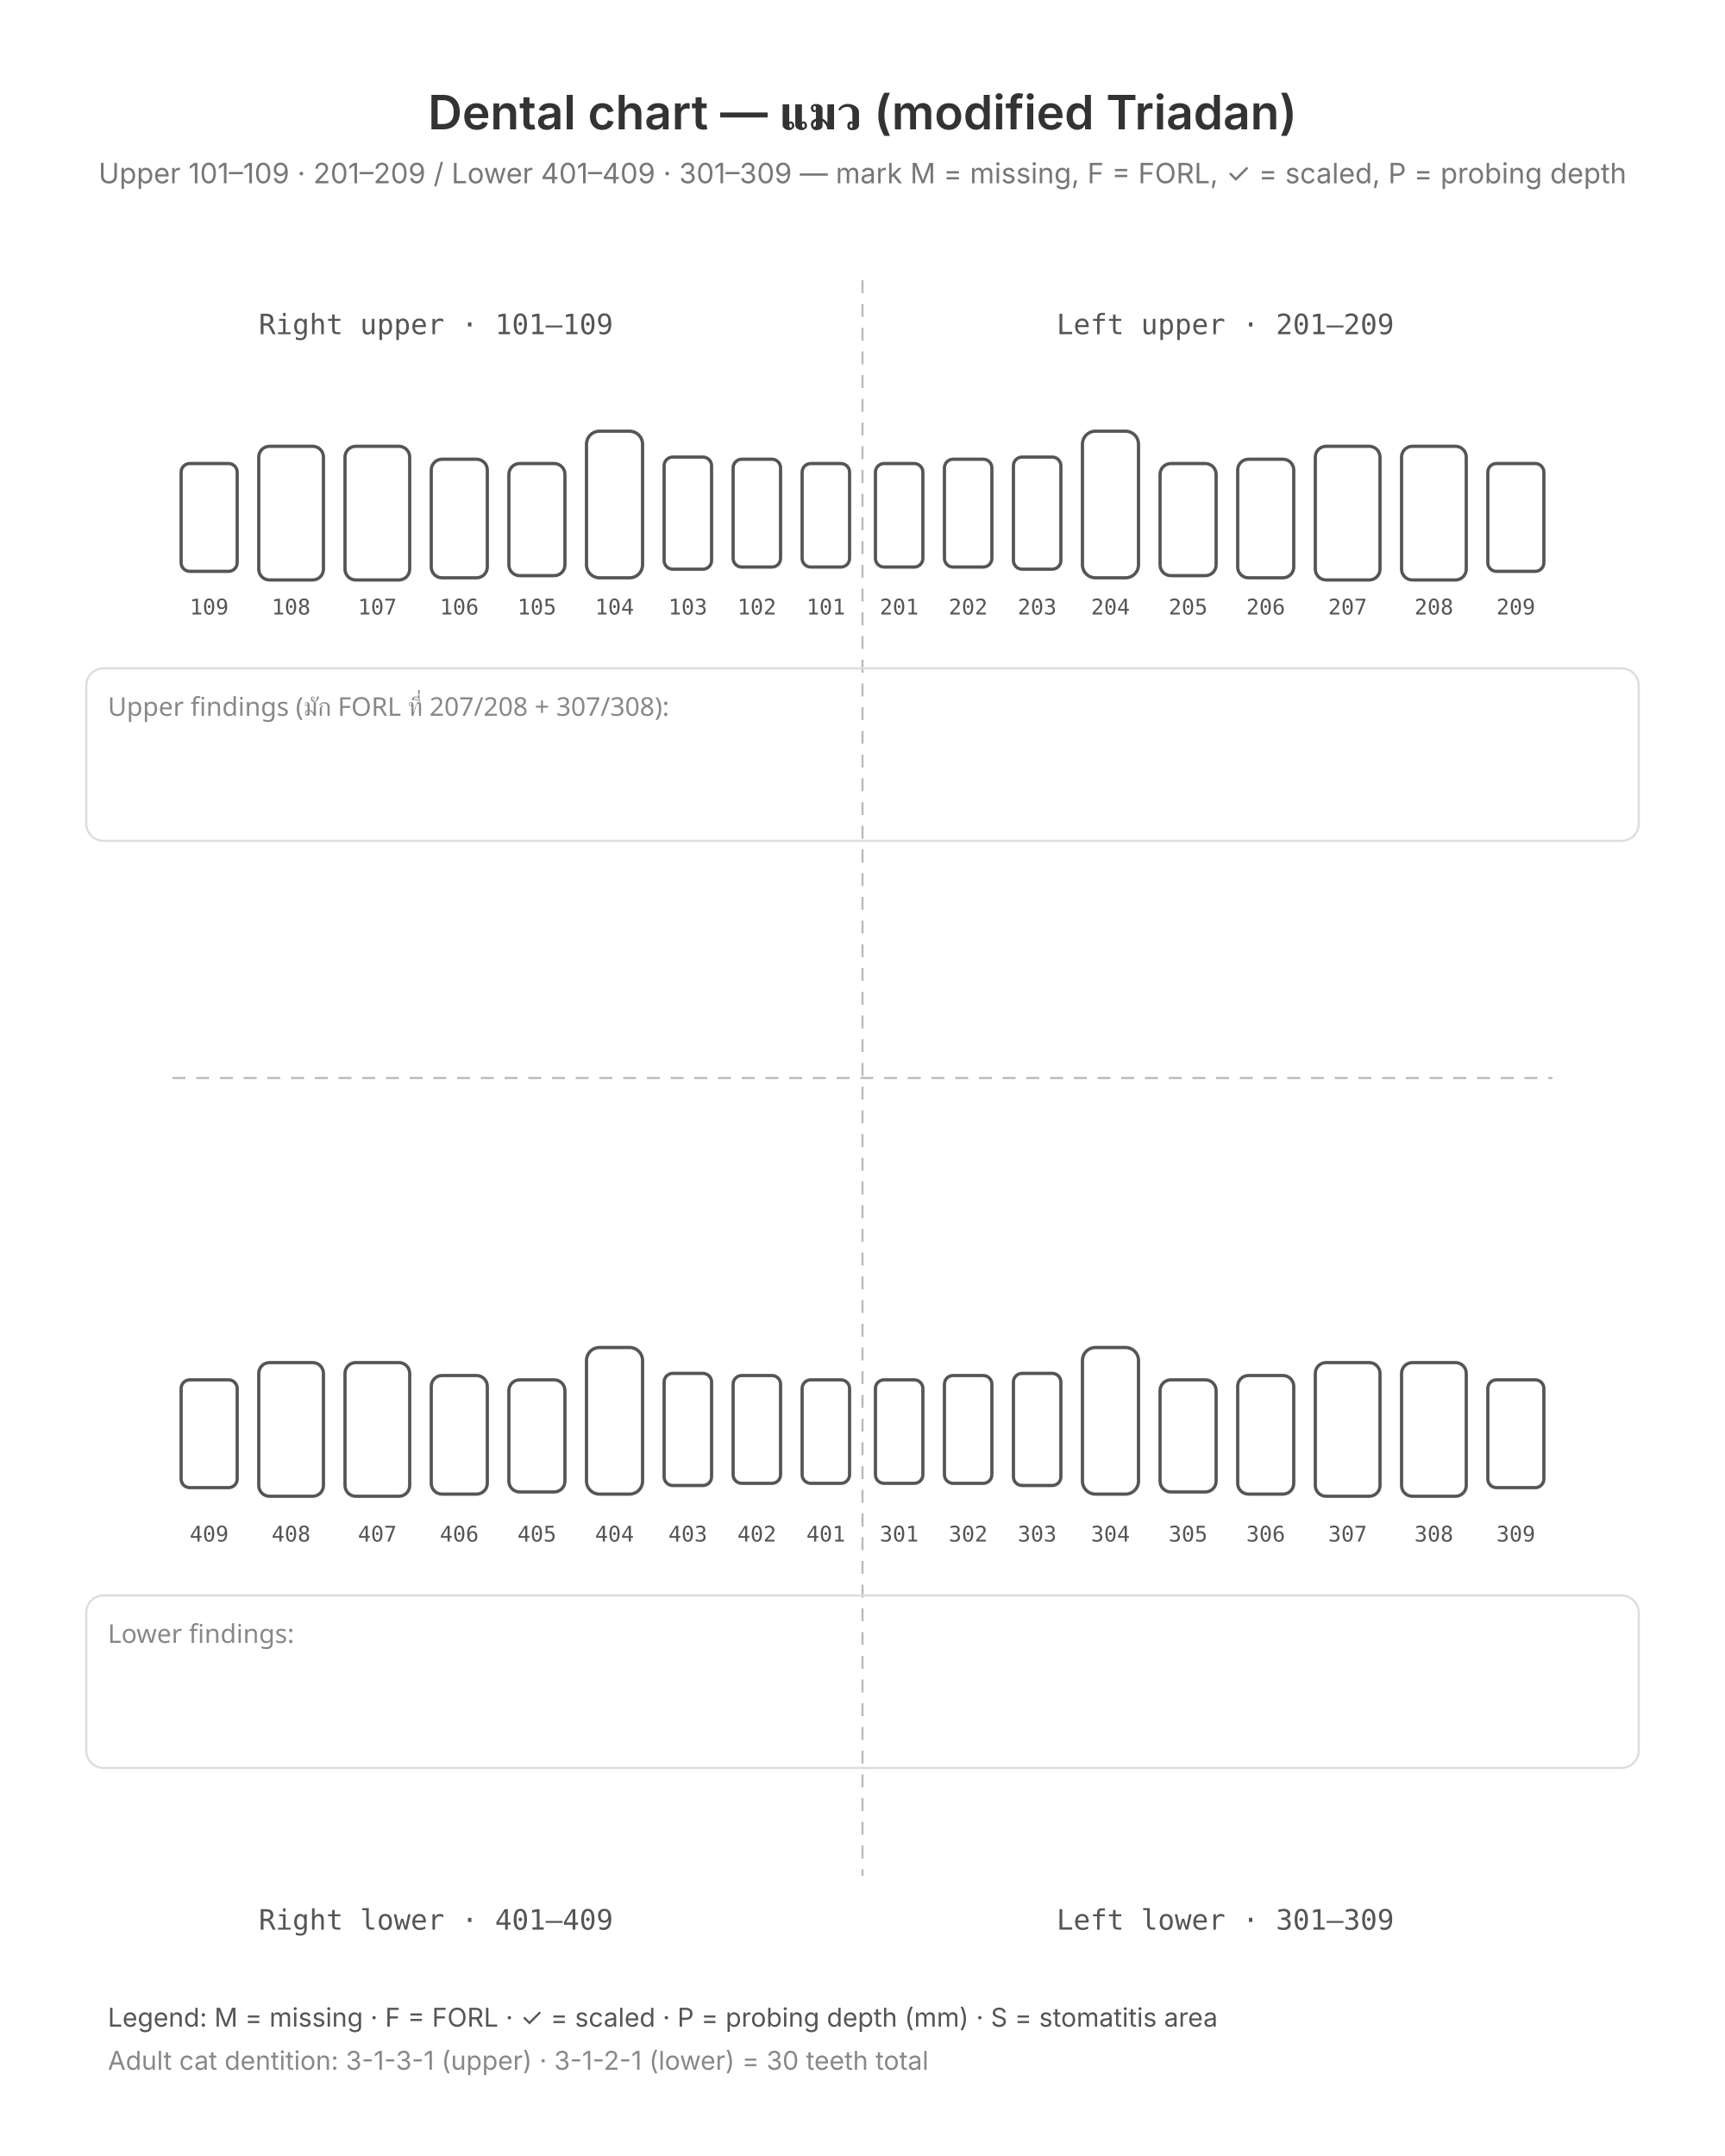
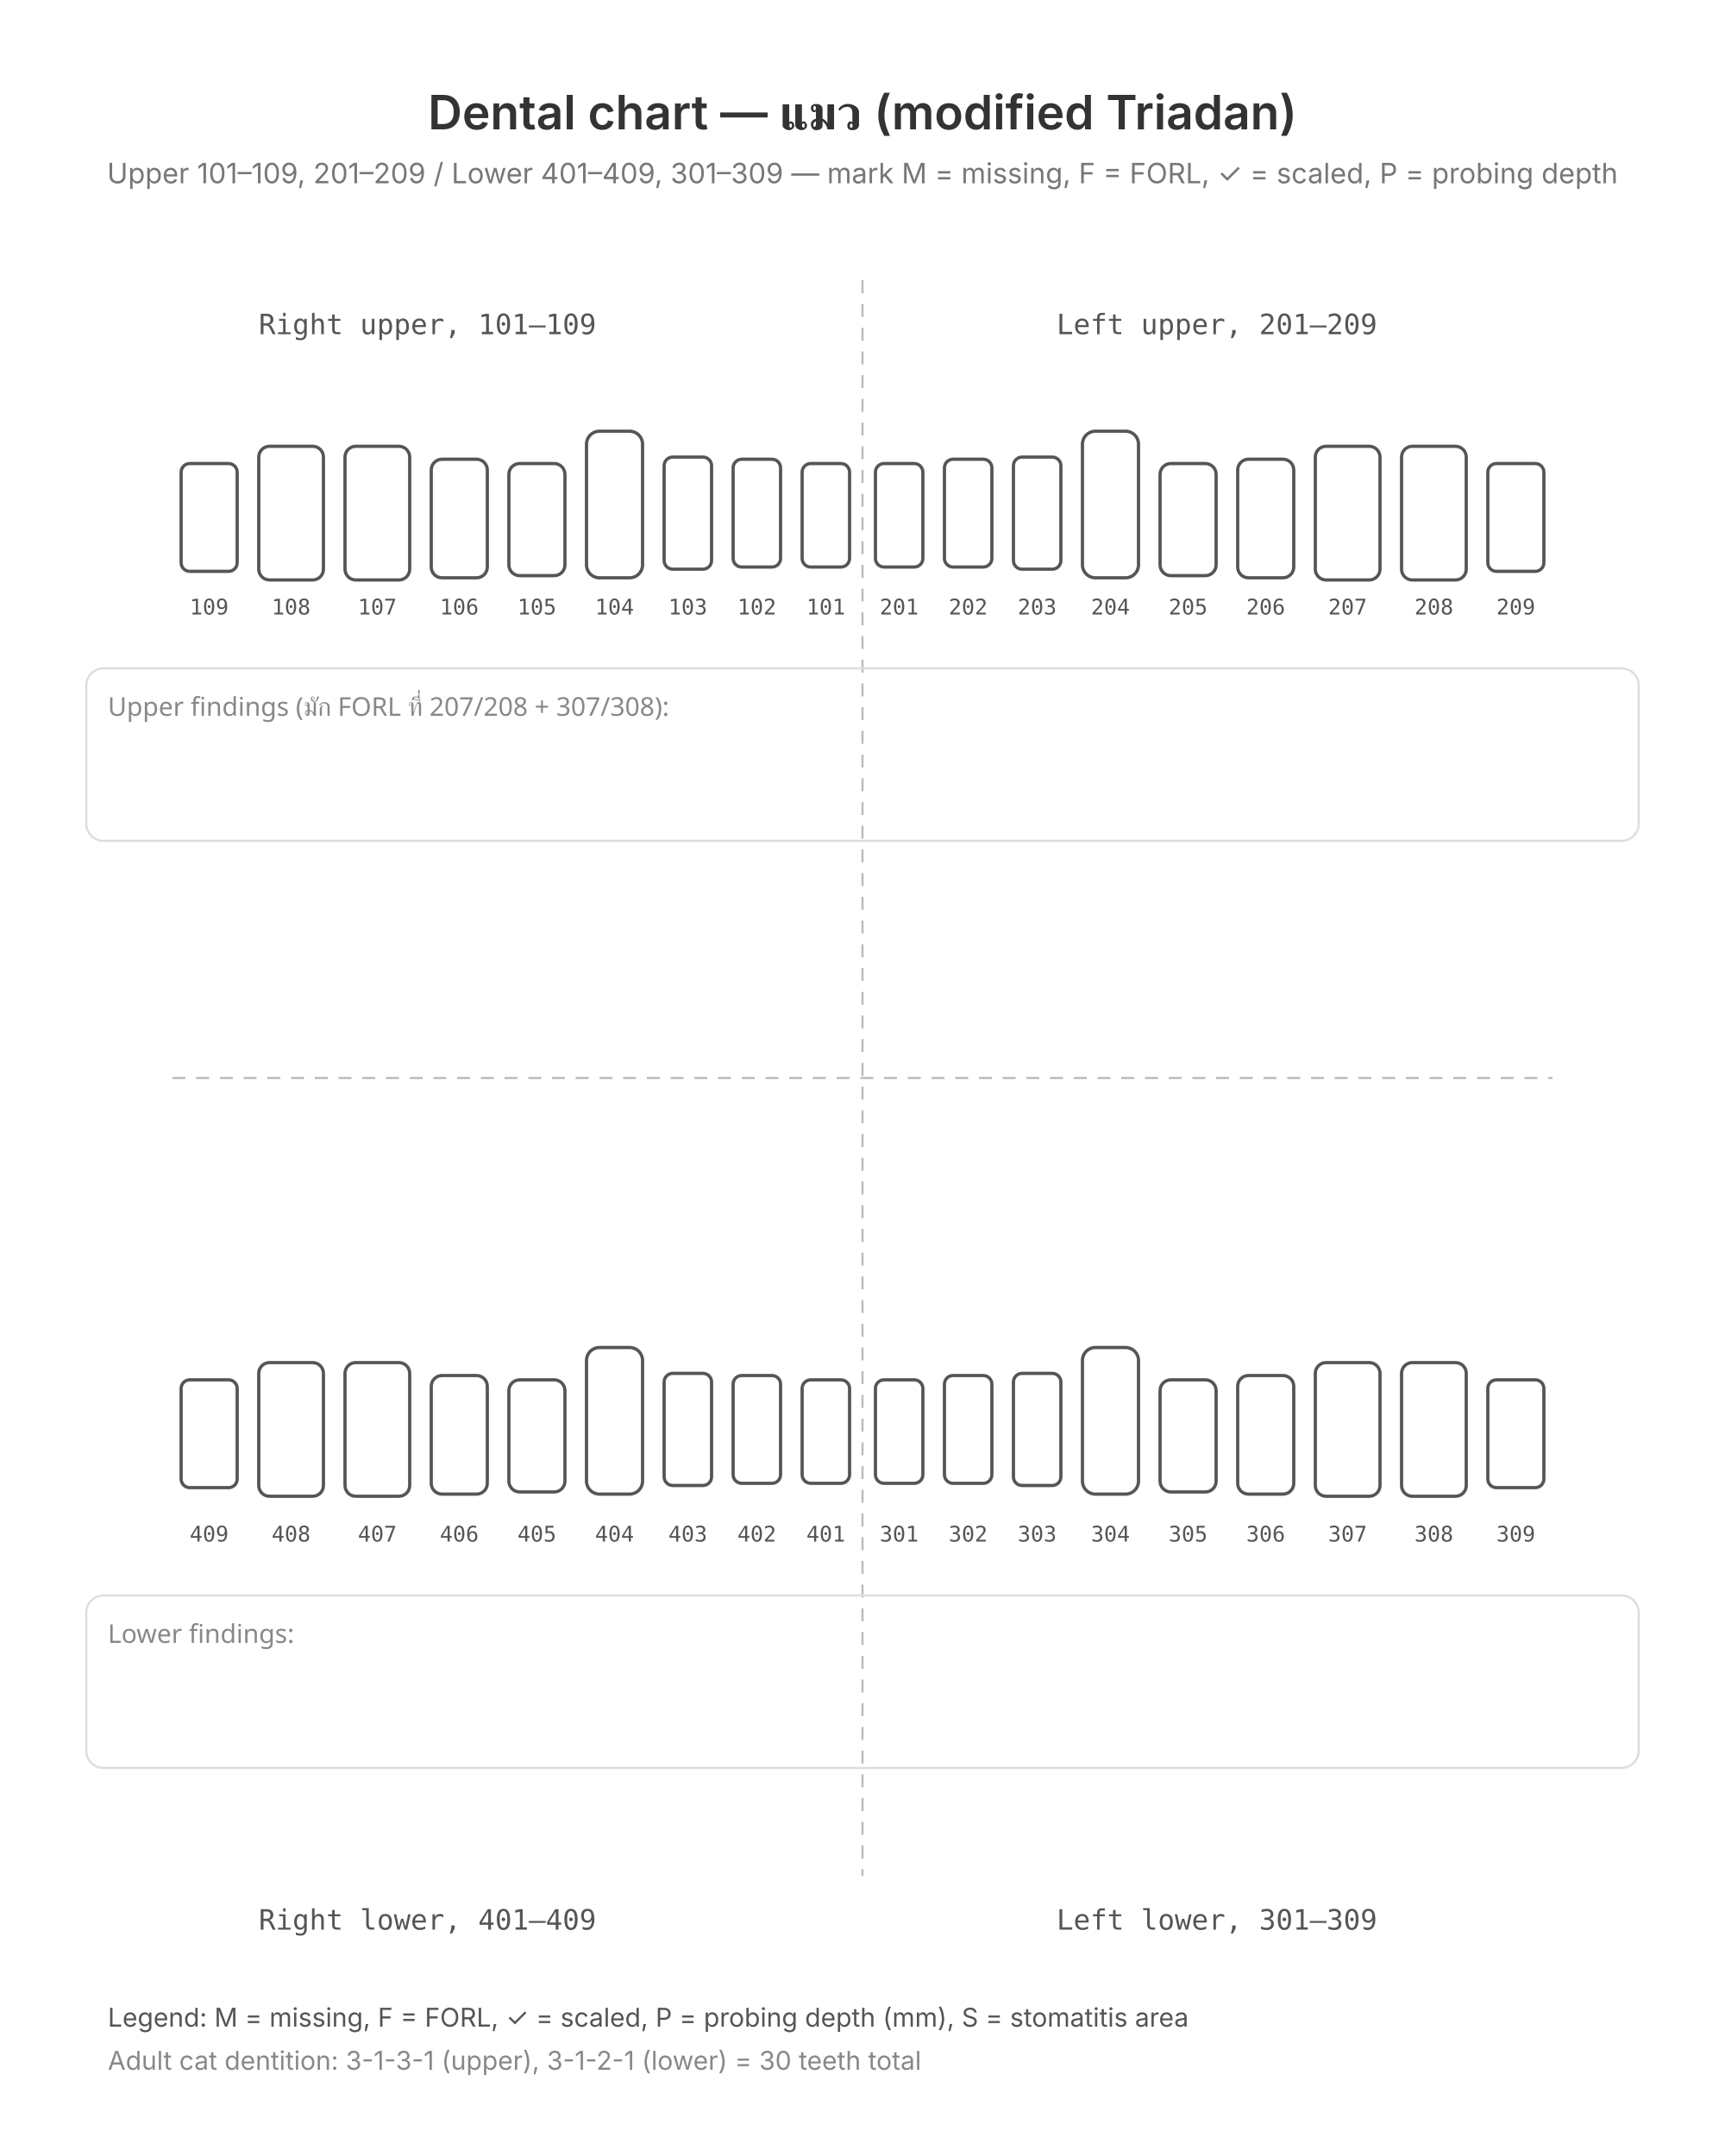
<svg xmlns="http://www.w3.org/2000/svg" viewBox="0 0 800 1000" width="800" height="1000">
  <rect width="800" height="1000" fill="#ffffff" />
  <g fill="#333" font-family="system-ui, -apple-system, 'IBM Plex Sans Thai', sans-serif">
    <text x="400" y="60" text-anchor="middle" font-size="22" font-weight="600">Dental chart — แมว (modified Triadan)</text>
-     <text x="400" y="85" text-anchor="middle" font-size="13" fill="#777">Upper 101–109 · 201–209  /  Lower 401–409 · 301–309 — mark M = missing, F = FORL, ✓ = scaled, P = probing depth</text>
+     <text x="400" y="85" text-anchor="middle" font-size="13" fill="#777">Upper 101–109, 201–209  /  Lower 401–409, 301–309 — mark M = missing, F = FORL, ✓ = scaled, P = probing depth</text>
  </g>
  <g stroke="#bbb" stroke-width="1" stroke-dasharray="6 5" fill="none">
    <line x1="400" y1="130" x2="400" y2="870" />
    <line x1="80" y1="500" x2="720" y2="500" />
  </g>
  <g fill="#555" font-family="JetBrains Mono, monospace" font-size="13">
-     <text x="120" y="155">Right upper · 101–109</text>
-     <text x="490" y="155">Left upper · 201–209</text>
-     <text x="120" y="895">Right lower · 401–409</text>
-     <text x="490" y="895">Left lower · 301–309</text>
+     <text x="120" y="155">Right upper, 101–109</text>
+     <text x="490" y="155">Left upper, 201–209</text>
+     <text x="120" y="895">Right lower, 401–409</text>
+     <text x="490" y="895">Left lower, 301–309</text>
  </g>
  <g stroke="#555" stroke-width="1.5" fill="#ffffff">
    <rect x="372" y="215" width="22" height="48" rx="4" />
    <rect x="340" y="213" width="22" height="50" rx="4" />
    <rect x="308" y="212" width="22" height="52" rx="4" />
    <rect x="272" y="200" width="26" height="68" rx="6" />
    <rect x="236" y="215" width="26" height="52" rx="5" />
    <rect x="200" y="213" width="26" height="55" rx="5" />
    <rect x="160" y="207" width="30" height="62" rx="5" />
    <rect x="120" y="207" width="30" height="62" rx="5" />
    <rect x="84" y="215" width="26" height="50" rx="4" />
  </g>
  <g fill="#555" font-family="JetBrains Mono, monospace" font-size="10">
    <text x="383" y="285" text-anchor="middle">101</text>
    <text x="351" y="285" text-anchor="middle">102</text>
    <text x="319" y="285" text-anchor="middle">103</text>
    <text x="285" y="285" text-anchor="middle">104</text>
    <text x="249" y="285" text-anchor="middle">105</text>
    <text x="213" y="285" text-anchor="middle">106</text>
    <text x="175" y="285" text-anchor="middle">107</text>
    <text x="135" y="285" text-anchor="middle">108</text>
    <text x="97" y="285" text-anchor="middle">109</text>
  </g>
  <g stroke="#555" stroke-width="1.5" fill="#ffffff">
    <rect x="406" y="215" width="22" height="48" rx="4" />
    <rect x="438" y="213" width="22" height="50" rx="4" />
    <rect x="470" y="212" width="22" height="52" rx="4" />
    <rect x="502" y="200" width="26" height="68" rx="6" />
    <rect x="538" y="215" width="26" height="52" rx="5" />
    <rect x="574" y="213" width="26" height="55" rx="5" />
    <rect x="610" y="207" width="30" height="62" rx="5" />
    <rect x="650" y="207" width="30" height="62" rx="5" />
    <rect x="690" y="215" width="26" height="50" rx="4" />
  </g>
  <g fill="#555" font-family="JetBrains Mono, monospace" font-size="10">
    <text x="417" y="285" text-anchor="middle">201</text>
    <text x="449" y="285" text-anchor="middle">202</text>
    <text x="481" y="285" text-anchor="middle">203</text>
    <text x="515" y="285" text-anchor="middle">204</text>
    <text x="551" y="285" text-anchor="middle">205</text>
    <text x="587" y="285" text-anchor="middle">206</text>
    <text x="625" y="285" text-anchor="middle">207</text>
    <text x="665" y="285" text-anchor="middle">208</text>
    <text x="703" y="285" text-anchor="middle">209</text>
  </g>
  <g fill="none" stroke="#ddd" stroke-width="1">
    <rect x="40" y="310" width="720" height="80" rx="8" />
  </g>
  <text x="50" y="332" fill="#888" font-family="system-ui, sans-serif" font-size="12">Upper findings (มัก FORL ที่ 207/208 + 307/308):</text>
  <g stroke="#555" stroke-width="1.5" fill="#ffffff">
    <rect x="372" y="640" width="22" height="48" rx="4" />
    <rect x="340" y="638" width="22" height="50" rx="4" />
    <rect x="308" y="637" width="22" height="52" rx="4" />
    <rect x="272" y="625" width="26" height="68" rx="6" />
    <rect x="236" y="640" width="26" height="52" rx="5" />
    <rect x="200" y="638" width="26" height="55" rx="5" />
    <rect x="160" y="632" width="30" height="62" rx="5" />
    <rect x="120" y="632" width="30" height="62" rx="5" />
    <rect x="84" y="640" width="26" height="50" rx="4" />
  </g>
  <g fill="#555" font-family="JetBrains Mono, monospace" font-size="10">
    <text x="383" y="715" text-anchor="middle">401</text>
    <text x="351" y="715" text-anchor="middle">402</text>
    <text x="319" y="715" text-anchor="middle">403</text>
    <text x="285" y="715" text-anchor="middle">404</text>
    <text x="249" y="715" text-anchor="middle">405</text>
    <text x="213" y="715" text-anchor="middle">406</text>
    <text x="175" y="715" text-anchor="middle">407</text>
    <text x="135" y="715" text-anchor="middle">408</text>
    <text x="97" y="715" text-anchor="middle">409</text>
  </g>
  <g stroke="#555" stroke-width="1.5" fill="#ffffff">
    <rect x="406" y="640" width="22" height="48" rx="4" />
    <rect x="438" y="638" width="22" height="50" rx="4" />
    <rect x="470" y="637" width="22" height="52" rx="4" />
    <rect x="502" y="625" width="26" height="68" rx="6" />
    <rect x="538" y="640" width="26" height="52" rx="5" />
    <rect x="574" y="638" width="26" height="55" rx="5" />
    <rect x="610" y="632" width="30" height="62" rx="5" />
    <rect x="650" y="632" width="30" height="62" rx="5" />
    <rect x="690" y="640" width="26" height="50" rx="4" />
  </g>
  <g fill="#555" font-family="JetBrains Mono, monospace" font-size="10">
    <text x="417" y="715" text-anchor="middle">301</text>
    <text x="449" y="715" text-anchor="middle">302</text>
    <text x="481" y="715" text-anchor="middle">303</text>
    <text x="515" y="715" text-anchor="middle">304</text>
    <text x="551" y="715" text-anchor="middle">305</text>
    <text x="587" y="715" text-anchor="middle">306</text>
    <text x="625" y="715" text-anchor="middle">307</text>
    <text x="665" y="715" text-anchor="middle">308</text>
    <text x="703" y="715" text-anchor="middle">309</text>
  </g>
  <g fill="none" stroke="#ddd" stroke-width="1">
    <rect x="40" y="740" width="720" height="80" rx="8" />
  </g>
  <text x="50" y="762" fill="#888" font-family="system-ui, sans-serif" font-size="12">Lower findings:</text>
  <g fill="#555" font-family="system-ui, -apple-system, 'IBM Plex Sans Thai', sans-serif" font-size="12">
-     <text x="50" y="940">Legend: M = missing · F = FORL · ✓ = scaled · P = probing depth (mm) · S = stomatitis area</text>
-     <text x="50" y="960" fill="#888">Adult cat dentition: 3-1-3-1 (upper) · 3-1-2-1 (lower) = 30 teeth total</text>
+     <text x="50" y="940">Legend: M = missing, F = FORL, ✓ = scaled, P = probing depth (mm), S = stomatitis area</text>
+     <text x="50" y="960" fill="#888">Adult cat dentition: 3-1-3-1 (upper), 3-1-2-1 (lower) = 30 teeth total</text>
  </g>
</svg>
